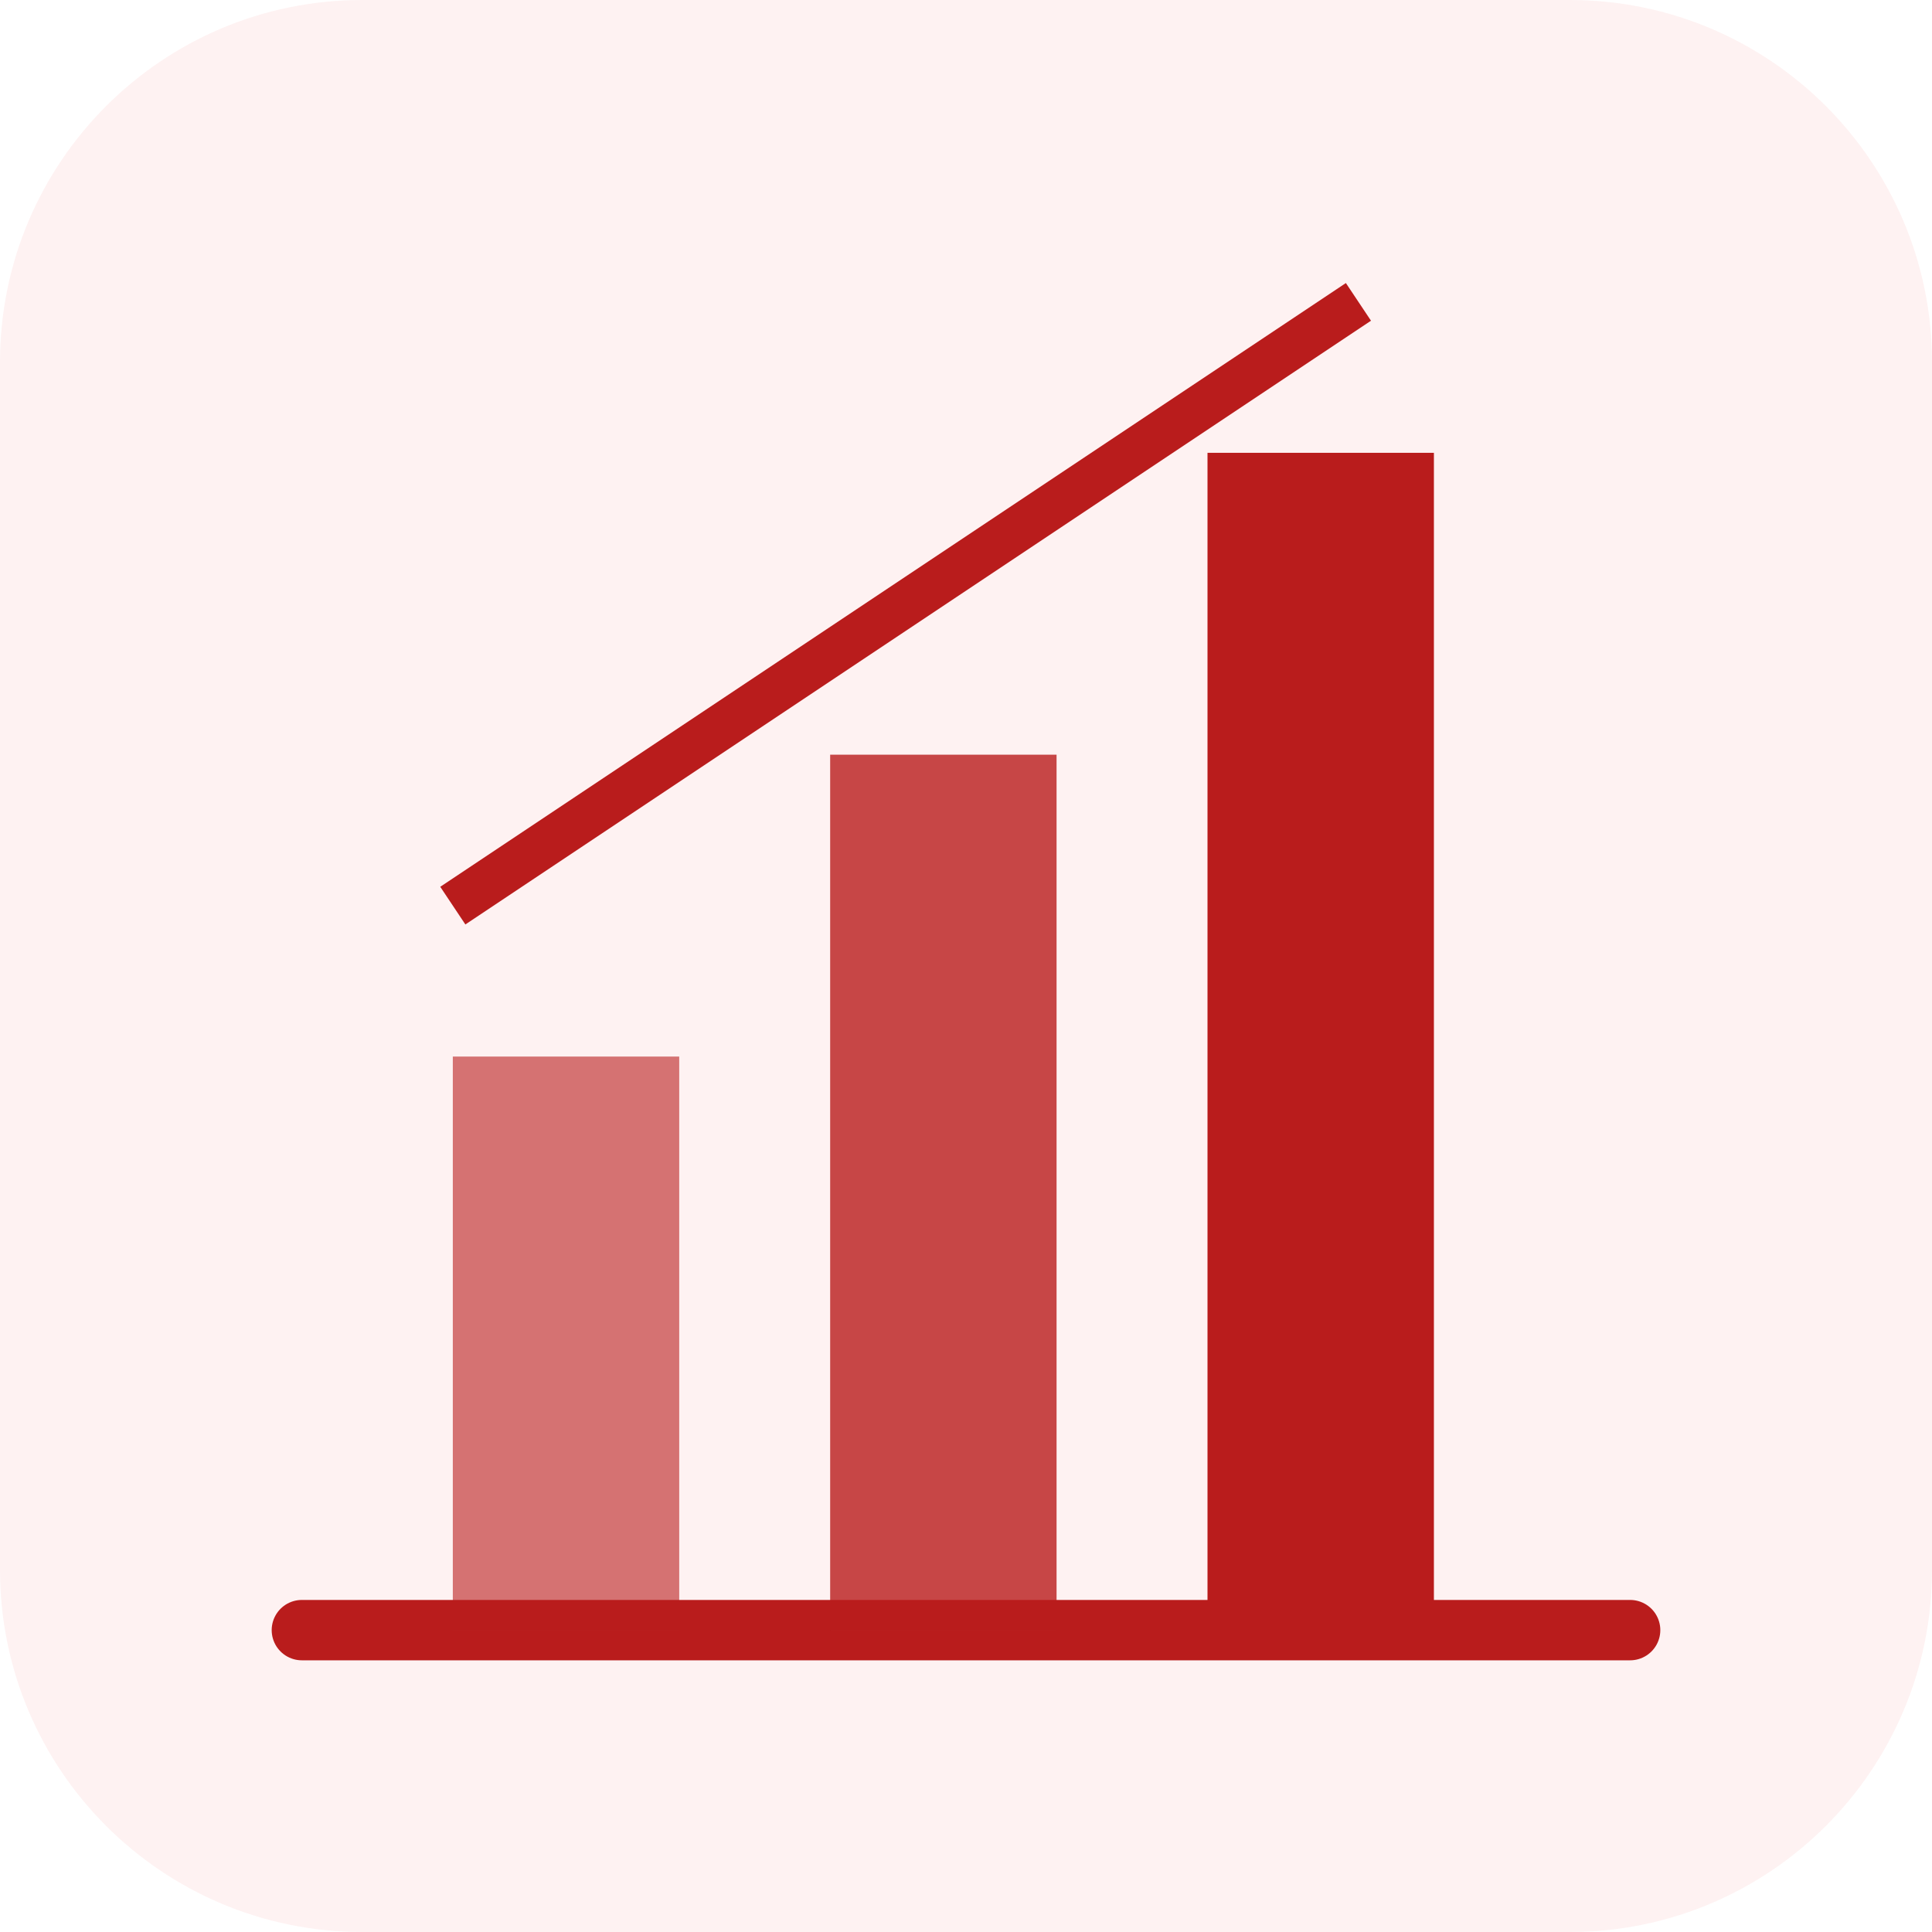
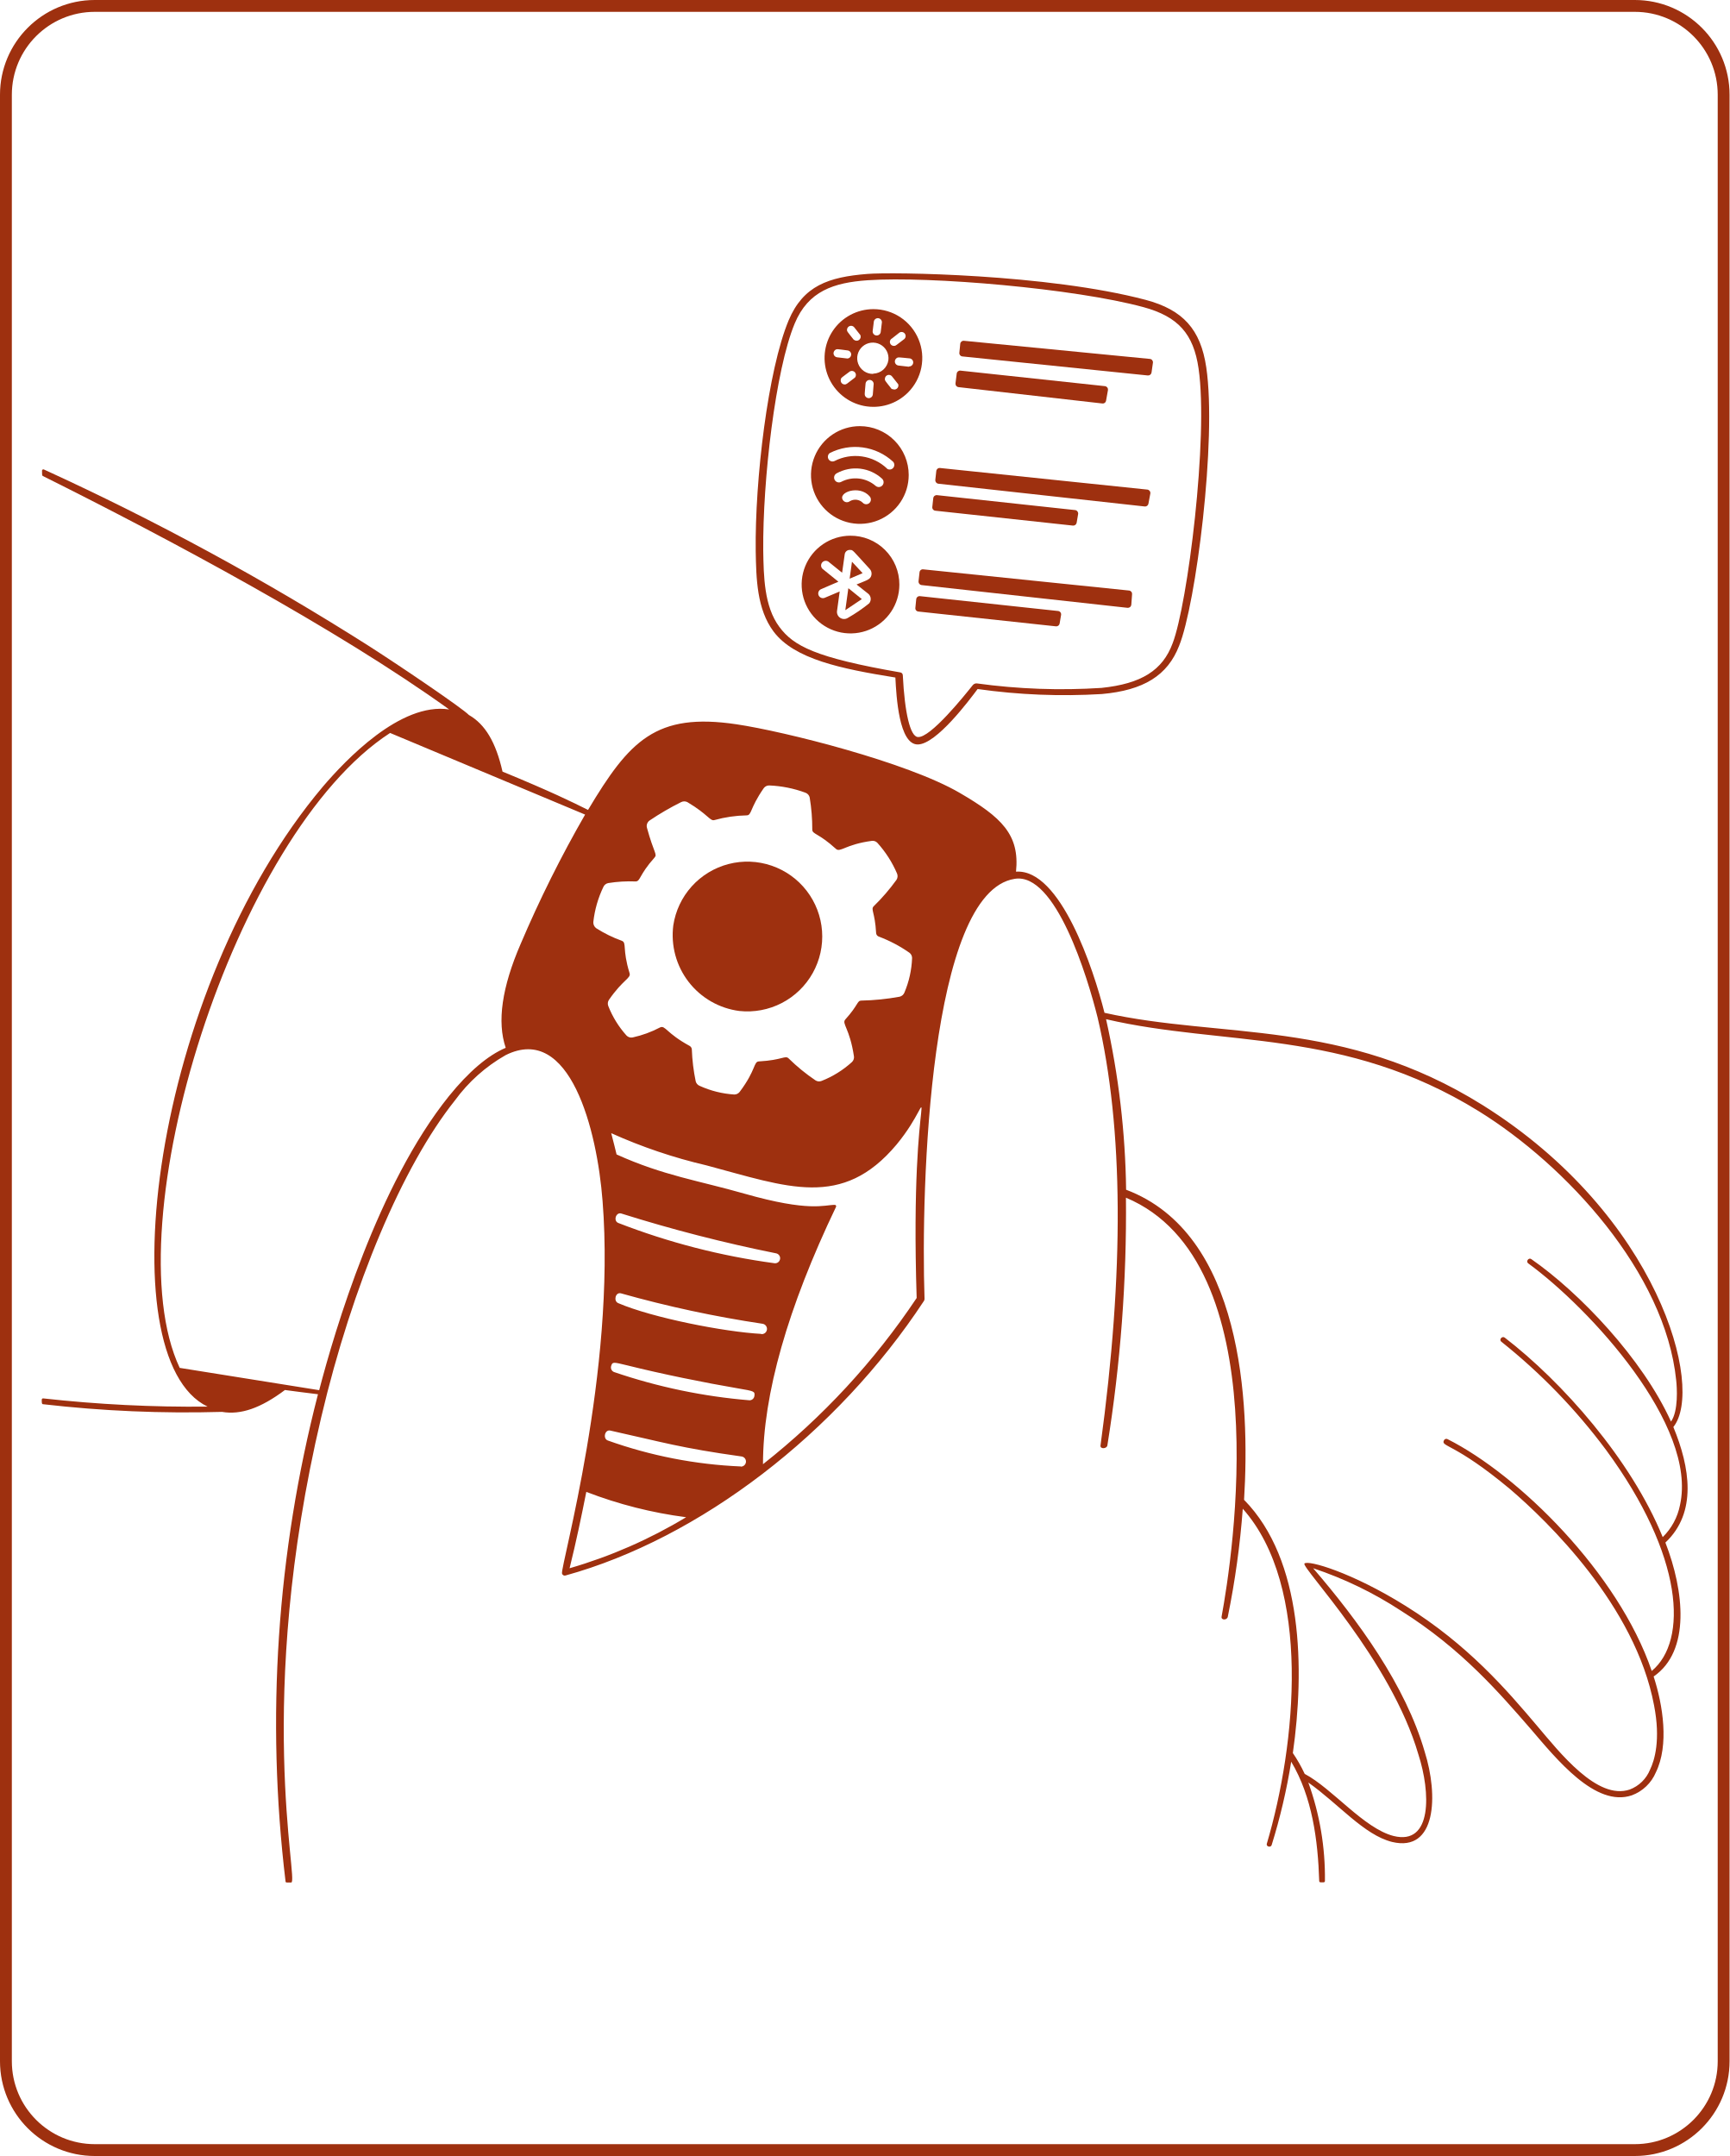
- <svg xmlns="http://www.w3.org/2000/svg" viewBox="0 0 128 128" fill="none">
-   <rect width="128" height="128" rx="24" fill="#FEF2F2" />
-   <line x1="20" y1="108" x2="108" y2="108" stroke="#B91C1C" stroke-width="4" stroke-linecap="round" />
-   <rect x="30" y="70" width="15" height="38" fill="#B91C1C" opacity="0.6" />
-   <rect x="55" y="50" width="15" height="58" fill="#B91C1C" opacity="0.8" />
-   <rect x="80" y="30" width="15" height="78" fill="#B91C1C" />
-   <path d="M30 60 L90 20" stroke="#B91C1C" stroke-width="3" />
+ <svg xmlns="http://www.w3.org/2000/svg" width="146" height="182" viewBox="0 0 146 182" fill="none">
+   <rect x="0.5" y="0.5" width="145" height="181" rx="7.5" stroke="#9E300F" />
+   <path d="M81.241 30.089L96.892 31.695C96.967 31.701 97.04 31.679 97.099 31.633C97.157 31.587 97.195 31.52 97.206 31.447L97.323 30.622C97.334 30.547 97.314 30.472 97.269 30.411C97.224 30.351 97.157 30.311 97.082 30.3L81.373 28.767C81.335 28.764 81.297 28.767 81.261 28.778C81.225 28.788 81.192 28.806 81.162 28.83C81.133 28.854 81.109 28.883 81.091 28.916C81.073 28.949 81.062 28.985 81.059 29.023L80.986 29.753C80.978 29.792 80.98 29.832 80.989 29.871C80.998 29.91 81.015 29.946 81.039 29.977C81.063 30.009 81.094 30.035 81.128 30.055C81.163 30.074 81.202 30.085 81.241 30.089ZM79.219 40.834L96.63 42.754C96.702 42.763 96.775 42.743 96.833 42.7C96.891 42.657 96.931 42.592 96.944 42.521L97.104 41.667C97.117 41.591 97.1 41.514 97.056 41.451C97.012 41.388 96.946 41.345 96.871 41.331L79.351 39.506C79.313 39.502 79.275 39.505 79.239 39.516C79.203 39.527 79.169 39.544 79.14 39.568C79.111 39.592 79.087 39.621 79.069 39.654C79.051 39.688 79.04 39.724 79.037 39.761L78.956 40.491C78.95 40.531 78.952 40.572 78.962 40.611C78.972 40.65 78.99 40.687 79.015 40.719C79.039 40.751 79.07 40.778 79.105 40.798C79.14 40.817 79.179 40.83 79.219 40.834ZM78.956 43.112L90.571 44.368C90.644 44.374 90.716 44.353 90.775 44.308C90.833 44.264 90.872 44.199 90.885 44.127L91.009 43.397C91.022 43.321 91.004 43.244 90.96 43.181C90.917 43.118 90.85 43.075 90.775 43.061L79.095 41.798C79.058 41.794 79.02 41.797 78.984 41.808C78.948 41.819 78.914 41.837 78.885 41.86C78.856 41.884 78.831 41.913 78.814 41.947C78.796 41.98 78.785 42.016 78.781 42.053L78.701 42.783C78.695 42.822 78.697 42.861 78.706 42.899C78.716 42.937 78.733 42.972 78.757 43.003C78.781 43.034 78.811 43.06 78.846 43.078C78.88 43.097 78.918 43.108 78.956 43.112ZM77.796 49.39L95.184 51.31C95.26 51.316 95.334 51.293 95.393 51.245C95.451 51.198 95.489 51.129 95.498 51.054L95.564 50.157C95.57 50.082 95.547 50.008 95.499 49.951C95.451 49.894 95.383 49.857 95.308 49.85L77.934 48.061C77.897 48.056 77.859 48.059 77.822 48.069C77.785 48.08 77.751 48.097 77.722 48.121C77.693 48.145 77.668 48.175 77.651 48.209C77.633 48.242 77.623 48.279 77.621 48.317L77.54 49.047C77.534 49.086 77.536 49.127 77.545 49.165C77.555 49.204 77.572 49.24 77.596 49.272C77.62 49.304 77.65 49.331 77.684 49.351C77.718 49.371 77.756 49.385 77.796 49.39ZM89.337 51.58L77.657 50.324C77.62 50.32 77.582 50.324 77.546 50.334C77.51 50.345 77.476 50.363 77.447 50.387C77.418 50.41 77.393 50.44 77.376 50.473C77.358 50.506 77.347 50.542 77.343 50.58L77.27 51.31C77.265 51.347 77.268 51.386 77.278 51.422C77.288 51.459 77.306 51.493 77.33 51.522C77.354 51.552 77.383 51.576 77.417 51.593C77.451 51.611 77.488 51.621 77.526 51.624L89.133 52.872C89.205 52.881 89.278 52.861 89.336 52.818C89.394 52.774 89.434 52.71 89.447 52.639L89.571 51.908C89.577 51.872 89.576 51.834 89.567 51.797C89.559 51.761 89.544 51.726 89.522 51.696C89.5 51.665 89.473 51.639 89.441 51.62C89.409 51.6 89.374 51.586 89.337 51.58ZM80.913 32.68L93.053 34.06C93.125 34.071 93.199 34.052 93.258 34.008C93.317 33.964 93.356 33.899 93.367 33.826L93.527 32.936C93.54 32.861 93.524 32.785 93.482 32.722C93.439 32.66 93.375 32.616 93.301 32.6L81.073 31.286C81.036 31.282 80.998 31.285 80.962 31.296C80.926 31.307 80.892 31.325 80.863 31.348C80.834 31.372 80.81 31.401 80.792 31.434C80.774 31.468 80.763 31.504 80.76 31.541L80.657 32.359C80.649 32.435 80.671 32.512 80.719 32.572C80.767 32.632 80.837 32.671 80.913 32.68Z" fill="#9E300F" />
+   <path d="M75.583 57.194C75.663 58.807 75.889 62.844 77.466 62.844C79.043 62.844 81.846 59.07 82.525 58.165C85.994 58.657 89.503 58.798 93.001 58.588C96.548 58.274 98.563 57.019 99.534 54.515C100.943 51.062 102.731 37.133 101.826 31.009C101.352 27.804 99.863 26.154 96.716 25.315C88.438 23.125 75.269 22.949 73.203 23.125C69.94 23.387 67.808 24.117 66.575 27.037C64.823 31.228 63.72 40.499 63.793 46.528C63.837 48.821 63.881 51.419 65.304 53.317C67.056 55.646 70.991 56.456 75.583 57.194ZM64.428 46.47C64.377 40.542 65.458 31.213 67.085 27.308C68.224 24.57 70.371 23.855 73.254 23.657C78.51 23.3 90.716 24.351 96.526 25.928C99.446 26.724 100.753 28.176 101.177 31.111C102.023 36.951 100.249 51.025 98.987 54.303C98.14 56.595 96.344 57.719 92.979 58.07C89.468 58.297 85.944 58.17 82.459 57.69C82.395 57.685 82.33 57.695 82.27 57.721C82.21 57.746 82.157 57.786 82.116 57.836C81.452 58.668 78.525 62.333 77.473 62.216C76.838 62.158 76.371 60.209 76.21 57.004C76.21 56.946 76.189 56.891 76.152 56.847C76.114 56.803 76.063 56.773 76.006 56.763C68.808 55.515 66.983 54.529 65.786 52.916C64.501 51.186 64.465 48.66 64.428 46.47ZM62.413 85.343C63.645 85.475 64.889 85.242 65.99 84.673C67.09 84.105 67.999 83.225 68.604 82.144C69.209 81.063 69.483 79.828 69.392 78.592C69.301 77.357 68.849 76.175 68.093 75.195C67.336 74.214 66.307 73.477 65.135 73.076C63.963 72.674 62.699 72.626 61.5 72.938C60.301 73.249 59.219 73.906 58.39 74.826C57.561 75.747 57.021 76.89 56.836 78.115C56.728 78.956 56.786 79.81 57.008 80.629C57.229 81.447 57.61 82.213 58.128 82.885C58.645 83.556 59.291 84.118 60.026 84.54C60.761 84.962 61.573 85.234 62.413 85.343Z" fill="#9E300F" />
+   <path d="M72.584 35.973C71.768 35.973 70.97 36.215 70.292 36.668C69.614 37.121 69.085 37.765 68.773 38.519C68.461 39.272 68.379 40.102 68.538 40.902C68.697 41.702 69.09 42.437 69.667 43.014C70.244 43.59 70.979 43.983 71.779 44.142C72.579 44.301 73.408 44.22 74.162 43.908C74.915 43.596 75.56 43.067 76.013 42.389C76.466 41.71 76.708 40.913 76.708 40.097C76.708 39.003 76.273 37.954 75.5 37.181C74.727 36.407 73.677 35.973 72.584 35.973ZM72.824 42.433C72.681 42.295 72.495 42.208 72.297 42.187C72.099 42.166 71.899 42.211 71.729 42.316C71.646 42.379 71.541 42.406 71.437 42.392C71.334 42.379 71.239 42.325 71.175 42.243C70.656 41.572 72.554 40.886 73.416 41.907C73.45 41.946 73.477 41.992 73.494 42.041C73.511 42.09 73.518 42.142 73.515 42.194C73.512 42.245 73.499 42.296 73.476 42.343C73.453 42.39 73.422 42.431 73.383 42.466C73.344 42.501 73.299 42.527 73.25 42.544C73.201 42.561 73.149 42.568 73.097 42.565C73.045 42.562 72.994 42.549 72.948 42.526C72.901 42.504 72.859 42.472 72.824 42.433ZM73.919 41.017C73.523 40.674 73.032 40.458 72.511 40.398C71.99 40.338 71.463 40.437 70.999 40.681C70.951 40.705 70.899 40.719 70.846 40.723C70.792 40.727 70.739 40.72 70.688 40.703C70.637 40.686 70.59 40.66 70.549 40.624C70.509 40.589 70.476 40.547 70.452 40.499C70.428 40.451 70.414 40.398 70.41 40.345C70.406 40.292 70.413 40.238 70.43 40.187C70.447 40.136 70.474 40.089 70.509 40.049C70.544 40.008 70.587 39.975 70.634 39.951C71.237 39.619 71.928 39.483 72.611 39.563C73.294 39.643 73.936 39.934 74.445 40.396C74.527 40.466 74.579 40.566 74.587 40.673C74.596 40.781 74.562 40.887 74.492 40.969C74.423 41.052 74.323 41.103 74.216 41.112C74.108 41.121 74.002 41.087 73.919 41.017ZM74.883 39.557C74.3 39.003 73.558 38.644 72.761 38.53C71.965 38.416 71.153 38.553 70.437 38.922C70.349 38.961 70.25 38.966 70.159 38.937C70.067 38.908 69.989 38.846 69.94 38.764C69.89 38.681 69.873 38.583 69.891 38.489C69.908 38.394 69.96 38.309 70.036 38.25C70.896 37.808 71.871 37.64 72.83 37.771C73.788 37.901 74.684 38.324 75.394 38.98C75.457 39.052 75.493 39.144 75.493 39.239C75.494 39.335 75.46 39.427 75.397 39.5C75.335 39.572 75.248 39.619 75.154 39.632C75.059 39.645 74.963 39.624 74.883 39.572V39.557ZM71.722 48.85L72.817 48.383L71.919 47.419L71.722 48.85ZM71.357 51.507L72.751 50.573L71.613 49.653L71.357 51.507Z" fill="#9E300F" />
+   <path d="M71.766 45.222C70.951 45.227 70.157 45.474 69.482 45.931C68.808 46.388 68.284 47.034 67.976 47.788C67.668 48.542 67.591 49.37 67.753 50.169C67.916 50.967 68.311 51.699 68.889 52.273C69.467 52.847 70.202 53.237 71.001 53.394C71.8 53.55 72.628 53.467 73.38 53.154C74.132 52.841 74.774 52.312 75.226 51.635C75.678 50.957 75.919 50.161 75.919 49.346C75.921 48.802 75.814 48.263 75.605 47.76C75.396 47.257 75.09 46.801 74.703 46.417C74.317 46.034 73.859 45.73 73.354 45.525C72.85 45.32 72.31 45.217 71.766 45.222ZM73.562 48.543C73.481 48.93 73.175 48.974 72.306 49.339L73.291 50.12C73.409 50.217 73.484 50.357 73.499 50.509C73.514 50.66 73.468 50.812 73.372 50.93C72.808 51.387 72.207 51.797 71.576 52.157C71.48 52.219 71.369 52.252 71.255 52.253C71.141 52.254 71.029 52.222 70.932 52.162C70.835 52.101 70.758 52.014 70.709 51.911C70.66 51.808 70.642 51.693 70.656 51.58L70.882 49.93L69.62 50.463C69.572 50.483 69.52 50.494 69.468 50.494C69.416 50.494 69.365 50.484 69.317 50.465C69.269 50.445 69.225 50.416 69.188 50.379C69.151 50.343 69.121 50.299 69.101 50.251C69.081 50.203 69.071 50.152 69.07 50.1C69.07 50.048 69.08 49.996 69.1 49.948C69.12 49.9 69.148 49.856 69.185 49.82C69.222 49.783 69.265 49.753 69.313 49.733L70.773 49.105L69.422 48.01C69.355 47.941 69.316 47.849 69.311 47.752C69.308 47.656 69.339 47.561 69.4 47.486C69.462 47.411 69.549 47.361 69.644 47.346C69.74 47.331 69.838 47.352 69.919 47.404L71.087 48.346L71.306 46.791C71.313 46.735 71.331 46.681 71.359 46.633C71.388 46.584 71.425 46.542 71.47 46.508C71.515 46.474 71.566 46.449 71.621 46.435C71.675 46.421 71.732 46.418 71.788 46.426C72.007 46.426 71.948 46.426 73.401 48.01C73.471 48.078 73.522 48.163 73.55 48.256C73.578 48.349 73.582 48.448 73.562 48.543ZM73.73 26.096C73.051 26.096 72.383 26.263 71.785 26.583C71.186 26.903 70.676 27.366 70.299 27.93C69.922 28.494 69.691 29.142 69.624 29.818C69.558 30.493 69.66 31.174 69.92 31.801C70.18 32.428 70.59 32.98 71.115 33.41C71.64 33.841 72.263 34.135 72.928 34.266C73.594 34.398 74.282 34.363 74.931 34.166C75.58 33.968 76.17 33.613 76.65 33.133C77.225 32.556 77.617 31.821 77.775 31.021C77.934 30.221 77.851 29.392 77.539 28.64C77.226 27.886 76.698 27.243 76.02 26.79C75.342 26.337 74.545 26.096 73.73 26.096ZM75.27 28.592L75.927 28.074C75.999 28.03 76.085 28.015 76.168 28.03C76.251 28.046 76.325 28.091 76.376 28.158C76.428 28.225 76.453 28.308 76.447 28.393C76.44 28.477 76.403 28.556 76.343 28.614C75.613 29.169 75.613 29.198 75.481 29.198C75.409 29.204 75.335 29.186 75.273 29.147C75.212 29.108 75.164 29.05 75.138 28.981C75.113 28.912 75.11 28.837 75.131 28.767C75.153 28.697 75.196 28.636 75.255 28.592H75.27ZM73.766 27.132C73.783 27.048 73.832 26.974 73.901 26.924C73.971 26.873 74.057 26.851 74.142 26.861C74.228 26.871 74.306 26.913 74.362 26.978C74.418 27.043 74.448 27.127 74.445 27.213L74.343 28.045C74.326 28.13 74.277 28.206 74.206 28.256C74.136 28.307 74.049 28.329 73.962 28.317C73.876 28.306 73.797 28.263 73.742 28.196C73.687 28.129 73.659 28.044 73.664 27.957L73.766 27.132ZM70.663 30.162C70.596 30.154 70.532 30.126 70.48 30.081C70.428 30.037 70.391 29.978 70.373 29.912C70.355 29.846 70.357 29.776 70.379 29.712C70.401 29.647 70.441 29.59 70.496 29.549C70.642 29.432 70.707 29.476 71.576 29.585C71.658 29.601 71.731 29.647 71.781 29.712C71.832 29.779 71.857 29.861 71.852 29.944C71.846 30.027 71.811 30.105 71.752 30.164C71.693 30.223 71.615 30.259 71.532 30.264L70.663 30.162ZM72.175 31.87C71.445 32.432 71.445 32.454 71.313 32.454C71.264 32.456 71.216 32.446 71.171 32.427C71.127 32.408 71.087 32.38 71.054 32.343C71.021 32.307 70.997 32.265 70.982 32.218C70.968 32.172 70.964 32.123 70.97 32.074C70.97 31.885 71.065 31.87 71.758 31.344C71.829 31.31 71.909 31.301 71.985 31.318C72.061 31.335 72.129 31.378 72.178 31.44C72.227 31.501 72.253 31.577 72.252 31.655C72.251 31.734 72.224 31.809 72.175 31.87ZM72.087 28.702C71.51 27.972 71.481 27.972 71.503 27.797C71.512 27.731 71.541 27.669 71.585 27.619C71.629 27.569 71.687 27.532 71.751 27.515C71.815 27.497 71.883 27.498 71.947 27.518C72.01 27.538 72.067 27.577 72.109 27.629L72.627 28.286C72.658 28.357 72.663 28.437 72.643 28.512C72.622 28.586 72.577 28.652 72.514 28.698C72.451 28.744 72.375 28.767 72.297 28.764C72.22 28.76 72.146 28.731 72.087 28.68V28.702ZM73.678 33.308C73.67 33.376 73.642 33.44 73.598 33.491C73.553 33.543 73.494 33.58 73.428 33.599C73.362 33.617 73.293 33.614 73.228 33.593C73.163 33.571 73.107 33.53 73.065 33.476C72.956 33.33 72.992 33.264 73.065 32.396C73.068 32.349 73.08 32.303 73.102 32.261C73.123 32.219 73.153 32.181 73.189 32.151C73.225 32.121 73.267 32.099 73.312 32.086C73.358 32.073 73.405 32.069 73.452 32.075C73.498 32.081 73.543 32.097 73.584 32.121C73.624 32.145 73.659 32.178 73.686 32.216C73.714 32.254 73.733 32.297 73.743 32.343C73.753 32.389 73.753 32.437 73.744 32.483L73.678 33.308ZM73.678 31.563C73.41 31.563 73.149 31.481 72.928 31.328C72.708 31.175 72.539 30.959 72.445 30.709C72.35 30.458 72.334 30.184 72.398 29.924C72.463 29.664 72.605 29.429 72.806 29.252C73.007 29.074 73.257 28.962 73.523 28.93C73.79 28.898 74.059 28.948 74.296 29.073C74.534 29.198 74.727 29.392 74.852 29.629C74.976 29.867 75.025 30.137 74.992 30.403C74.948 30.71 74.798 30.993 74.567 31.201C74.336 31.409 74.04 31.529 73.73 31.541L73.678 31.563ZM75.284 32.855C74.708 32.126 74.678 32.126 74.7 31.95C74.707 31.882 74.733 31.818 74.777 31.765C74.821 31.713 74.879 31.675 74.945 31.657C75.011 31.638 75.081 31.64 75.145 31.663C75.21 31.686 75.266 31.727 75.306 31.782L75.825 32.439C75.845 32.506 75.844 32.576 75.823 32.642C75.802 32.708 75.762 32.766 75.708 32.809C75.653 32.852 75.587 32.877 75.518 32.881C75.449 32.886 75.38 32.869 75.321 32.834L75.284 32.855ZM76.708 30.957L75.832 30.855C75.766 30.846 75.704 30.817 75.654 30.773C75.604 30.729 75.568 30.672 75.55 30.607C75.532 30.543 75.533 30.475 75.554 30.411C75.574 30.348 75.612 30.291 75.664 30.249C75.817 30.125 75.883 30.169 76.744 30.249C76.835 30.249 76.923 30.286 76.987 30.35C77.051 30.414 77.088 30.502 77.088 30.593C77.088 30.683 77.051 30.771 76.987 30.835C76.923 30.899 76.835 30.936 76.744 30.936L76.708 30.957ZM140.583 130.216C143.284 127.683 142.656 123.85 141.255 120.463C143.897 117.185 140.043 102.607 125.151 93.285C113.398 85.941 103.112 87.708 93.235 85.496C92.323 81.846 89.519 73.319 85.767 73.582C86.088 70.451 84.548 68.99 81.015 66.932C76.576 64.34 66.24 61.749 62.181 61.143C55.355 60.121 53.129 62.53 49.639 68.37C48.289 67.698 46.566 66.844 42.42 65.136C41.858 62.661 40.96 61.143 39.58 60.355C39.011 59.771 33.966 56.347 31.192 54.566C22.382 48.962 13.197 43.971 3.701 39.63C3.684 39.623 3.667 39.62 3.649 39.621C3.631 39.622 3.614 39.628 3.599 39.637C3.584 39.646 3.571 39.659 3.562 39.675C3.553 39.69 3.548 39.707 3.547 39.725C3.547 40.031 3.547 40.134 3.606 40.177C14.103 45.411 28.353 53.011 37.916 59.887C33.798 59.26 29.156 64.18 27.265 66.392C12.811 83.51 8.993 114.637 17.52 118.74C12.886 118.79 8.255 118.558 3.65 118.047C3.634 118.044 3.618 118.046 3.603 118.05C3.588 118.055 3.574 118.063 3.562 118.073C3.551 118.083 3.541 118.096 3.535 118.11C3.528 118.125 3.525 118.14 3.525 118.156C3.525 118.419 3.525 118.521 3.62 118.536C8.638 119.115 13.69 119.332 18.739 119.185C20.323 119.455 22.009 118.871 24.053 117.338C24.381 117.382 26.243 117.63 26.842 117.696C23.375 131.113 22.446 145.059 24.104 158.817C24.104 158.941 24.221 158.912 24.586 158.912C25.25 158.912 21.462 143.582 27.119 119.623C29.754 108.469 33.974 98.453 38.398 92.898C39.54 91.33 41.003 90.023 42.69 89.066C48.121 86.365 50.406 95.387 50.866 101.388C52.005 115.776 47.289 132.26 47.442 132.829C47.45 132.86 47.464 132.888 47.482 132.913C47.501 132.938 47.525 132.959 47.552 132.975C47.58 132.991 47.61 133.001 47.641 133.005C47.672 133.008 47.704 133.006 47.734 132.997C59.056 129.872 70.649 120.996 77.993 109.819C78.031 109.764 78.049 109.697 78.044 109.63C77.723 100.14 78.46 75.32 85.65 74.188C89.111 73.611 91.804 82.481 92.658 85.912C94.848 95.234 94.9 107.389 92.899 122.025C92.856 122.346 93.425 122.302 93.476 122.025C94.59 115.108 95.115 108.109 95.046 101.103C107.937 106.512 104.039 131.5 103.119 136.472C103.061 136.778 103.587 136.793 103.645 136.472C104.259 133.465 104.681 130.422 104.908 127.361C110.748 133.931 109.412 147.276 106.937 155.641C106.864 155.882 107.266 155.992 107.346 155.751C108.063 153.448 108.614 151.096 108.996 148.714C110.77 151.685 111.252 155.335 111.361 158.795C111.363 158.823 111.375 158.849 111.396 158.868C111.416 158.887 111.443 158.897 111.471 158.897H111.733C111.762 158.897 111.79 158.886 111.811 158.865C111.831 158.845 111.843 158.817 111.843 158.788C111.879 155.954 111.405 153.138 110.441 150.473C113.004 152.284 115.142 154.897 117.508 155.488C121.253 156.393 121.428 151.561 120.267 147.882C118.639 142.253 114.653 136.808 110.85 132.384C113.472 133.258 115.97 134.468 118.281 135.983C123.369 139.18 126.596 142.939 129.21 145.947C131.4 148.502 134.685 152.597 137.751 151.553C138.204 151.386 138.617 151.127 138.966 150.793C139.316 150.459 139.592 150.057 139.78 149.612C140.904 147.319 140.379 143.94 139.59 141.523C142.722 139.37 142.167 134.296 140.583 130.216ZM43.946 79.692C42.369 83.342 41.945 86.262 42.69 88.452C41.186 89.087 39.573 90.46 37.894 92.533C31.886 100.008 28.265 112.294 26.944 117.353L15.169 115.47C9.489 103.359 19.775 70.392 32.93 61.873L49.391 68.764C47.358 72.294 45.54 75.944 43.946 79.692ZM50.318 78.349C50.24 78.288 50.178 78.209 50.137 78.119C50.096 78.029 50.078 77.93 50.085 77.831C50.199 76.799 50.488 75.794 50.939 74.86C50.976 74.779 51.032 74.709 51.102 74.655C51.172 74.6 51.254 74.563 51.34 74.546C52.103 74.423 52.876 74.377 53.647 74.407C54.078 74.407 53.917 73.882 55.253 72.392C55.509 72.108 55.195 72.013 54.611 69.874C54.581 69.761 54.587 69.641 54.627 69.531C54.668 69.422 54.741 69.327 54.837 69.261C55.688 68.687 56.576 68.17 57.494 67.713C57.577 67.67 57.668 67.648 57.761 67.648C57.853 67.648 57.945 67.67 58.027 67.713C59.808 68.772 59.925 69.341 60.319 69.224C61.197 68.98 62.102 68.848 63.013 68.83C63.48 68.83 63.254 68.282 64.473 66.53C64.526 66.459 64.595 66.4 64.675 66.361C64.755 66.322 64.844 66.302 64.933 66.304C65.978 66.346 67.011 66.553 67.992 66.917C68.081 66.948 68.16 67.002 68.222 67.072C68.285 67.142 68.329 67.227 68.349 67.319C68.498 68.214 68.571 69.12 68.568 70.027C68.568 70.436 69.087 70.312 70.561 71.655C70.926 71.998 71.35 71.283 73.591 70.983C73.679 70.97 73.77 70.98 73.854 71.01C73.938 71.041 74.013 71.092 74.073 71.159C74.76 71.922 75.317 72.792 75.722 73.736C75.759 73.821 75.774 73.915 75.766 74.007C75.758 74.1 75.728 74.19 75.679 74.268C75.104 75.065 74.462 75.81 73.759 76.495C73.481 76.78 73.854 76.969 73.956 78.743C73.956 78.811 73.977 78.876 74.014 78.932C74.052 78.988 74.105 79.031 74.168 79.057C75.091 79.402 75.967 79.864 76.774 80.43C76.842 80.482 76.898 80.549 76.936 80.626C76.974 80.704 76.993 80.789 76.993 80.875C76.956 81.88 76.736 82.869 76.343 83.795C76.308 83.88 76.254 83.955 76.184 84.015C76.114 84.075 76.031 84.117 75.941 84.138C74.872 84.334 73.788 84.444 72.7 84.466C72.35 84.466 72.459 84.839 71.357 86.058C71.036 86.423 71.729 86.788 72.087 89.182C72.097 89.268 72.087 89.355 72.058 89.436C72.029 89.517 71.981 89.59 71.919 89.65C71.168 90.335 70.297 90.877 69.35 91.248C69.268 91.281 69.18 91.294 69.092 91.286C69.005 91.278 68.921 91.251 68.846 91.204C68.031 90.655 67.269 90.032 66.568 89.343C66.276 89.066 66.035 89.489 64.086 89.598C63.59 89.598 63.86 90.285 62.436 92.175C62.382 92.244 62.314 92.299 62.235 92.337C62.157 92.375 62.071 92.394 61.984 92.394C60.974 92.33 59.985 92.083 59.064 91.664C58.982 91.632 58.909 91.58 58.851 91.514C58.792 91.449 58.75 91.37 58.728 91.285C58.543 90.395 58.433 89.492 58.4 88.584C58.395 88.524 58.377 88.466 58.345 88.415C58.313 88.364 58.269 88.322 58.217 88.292C56.231 87.211 56.166 86.525 55.72 86.73C54.991 87.115 54.212 87.399 53.406 87.576C53.312 87.596 53.214 87.591 53.121 87.561C53.029 87.532 52.947 87.479 52.881 87.408C52.226 86.679 51.707 85.838 51.348 84.926C51.314 84.842 51.302 84.751 51.31 84.661C51.319 84.571 51.35 84.484 51.399 84.408C52.611 82.656 53.282 82.59 53.144 82.145C52.508 80.087 52.932 79.59 52.486 79.415C51.726 79.142 50.999 78.784 50.318 78.349ZM48.085 132.369C48.639 130.135 49.085 127.989 49.493 125.938C52.206 126.986 55.034 127.704 57.918 128.077C54.842 129.935 51.536 131.383 48.085 132.384V132.369ZM62.539 123.792C58.707 123.63 54.922 122.891 51.311 121.602C50.873 121.448 51.048 120.66 51.516 120.762C55.961 121.748 57.399 122.222 62.619 122.952C62.725 122.972 62.819 123.03 62.884 123.116C62.949 123.202 62.979 123.309 62.969 123.416C62.959 123.523 62.909 123.622 62.829 123.694C62.75 123.767 62.646 123.807 62.539 123.806V123.792ZM63.685 117.82C63.677 117.924 63.631 118.022 63.556 118.093C63.48 118.165 63.38 118.206 63.276 118.207C59.377 117.887 55.532 117.085 51.83 115.82C51.73 115.779 51.651 115.702 51.607 115.604C51.564 115.506 51.56 115.395 51.596 115.294C51.705 114.951 51.771 114.973 52.946 115.258C55.866 115.988 59.458 116.718 62.327 117.207C63.656 117.433 63.736 117.448 63.685 117.835V117.82ZM64.261 112.601C61.137 112.433 55.049 111.236 52.18 110.002C51.771 109.827 51.946 109.06 52.413 109.177C56.341 110.285 60.335 111.143 64.371 111.747C64.486 111.764 64.59 111.826 64.659 111.92C64.728 112.014 64.757 112.131 64.74 112.247C64.722 112.362 64.66 112.465 64.566 112.535C64.472 112.604 64.355 112.633 64.24 112.615L64.261 112.601ZM52.443 102.439C56.731 103.789 61.088 104.91 65.495 105.797C65.605 105.814 65.703 105.873 65.77 105.961C65.836 106.05 65.866 106.161 65.851 106.27C65.837 106.38 65.78 106.48 65.693 106.549C65.606 106.617 65.496 106.649 65.386 106.637C60.867 106.028 56.437 104.886 52.187 103.235C51.757 103.06 51.99 102.308 52.443 102.439ZM77.379 109.571C73.82 114.901 69.443 119.636 64.407 123.602C64.407 117.703 66.495 110.396 70.576 101.87C70.583 101.852 70.586 101.834 70.584 101.815C70.582 101.797 70.576 101.779 70.566 101.763C70.556 101.747 70.543 101.734 70.526 101.725C70.51 101.715 70.492 101.71 70.474 101.709C69.539 101.709 68.349 102.33 62.852 100.767C58.976 99.658 55.998 99.242 52.048 97.453C52.048 97.453 51.691 95.993 51.596 95.657C54.178 96.821 56.868 97.73 59.626 98.373C66.481 100.198 71.087 102.103 75.686 96.614C79.57 91.92 76.759 89.934 77.379 109.571ZM139.43 141.056C136.612 132.778 128.18 124.5 122.194 121.485C122.167 121.47 122.137 121.461 122.107 121.459C122.076 121.457 122.045 121.461 122.017 121.471C121.988 121.482 121.961 121.498 121.939 121.519C121.917 121.54 121.899 121.566 121.888 121.594C121.61 122.149 122.771 121.784 127.479 125.712C130.604 128.391 138.05 135.545 139.627 143.962C140.196 146.882 139.663 148.612 139.291 149.378C139.137 149.763 138.905 150.111 138.61 150.401C138.315 150.691 137.962 150.917 137.575 151.064C134.831 151.999 131.655 147.925 129.757 145.692C127.173 142.64 123.917 138.844 118.661 135.567C114.12 132.727 110.397 131.661 110.113 131.989C109.828 132.318 117.413 140.129 119.734 148.108C120.763 151.283 120.931 155.809 117.632 154.984C115.128 154.342 112.478 150.984 110.135 149.743C109.85 149.13 109.516 148.542 109.135 147.984C110.135 140.947 110.011 131.676 105.017 126.609C105.521 118.397 104.893 104.14 95.06 100.432C94.996 95.587 94.428 90.763 93.367 86.036C103.287 88.35 113.442 86.766 124.83 93.803C132.202 98.366 140.568 107.425 141.495 116.521C141.561 117.127 141.693 119.098 141.057 120.003C138.663 114.71 133.334 109.111 129.261 106.286C129.042 106.133 128.786 106.483 128.998 106.644C134.203 110.44 143.306 120.317 141.817 127.047C141.616 128.077 141.107 129.022 140.357 129.756C137.685 123.186 131.838 116.616 127.02 112.915C126.808 112.754 126.523 113.068 126.72 113.25C130.052 115.901 133.026 118.974 135.568 122.39C142.16 131.362 142.495 138.516 139.43 141.056Z" fill="#9E300F" />
</svg>
